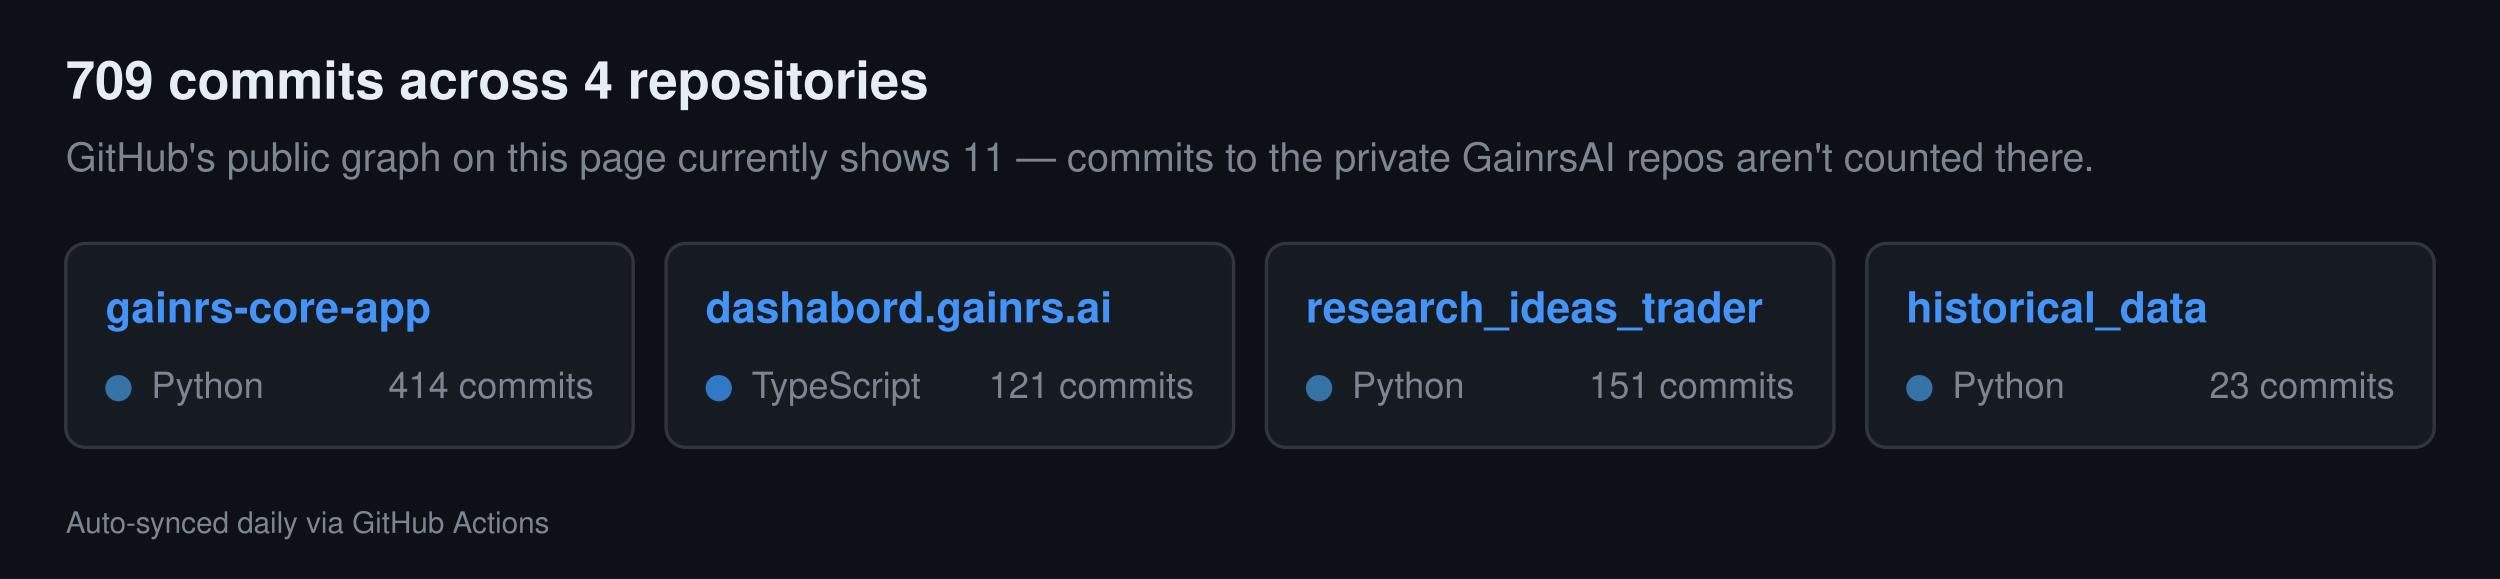
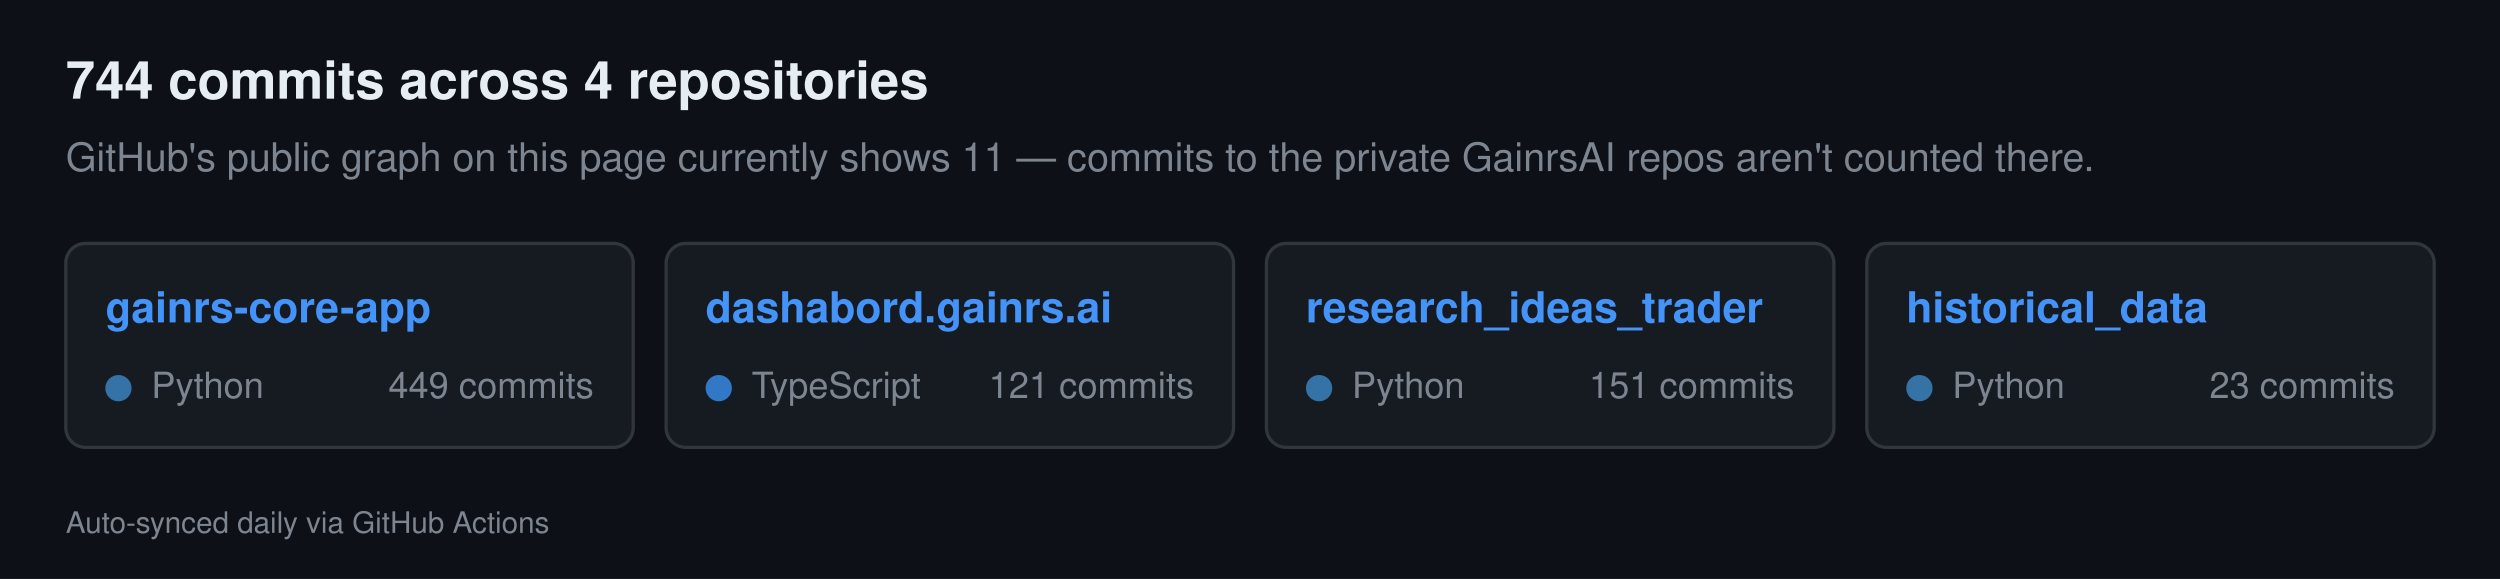
- <svg xmlns="http://www.w3.org/2000/svg" width="760" height="176" viewBox="0 0 760 176" font-family="-apple-system, BlinkMacSystemFont, 'Segoe UI', Helvetica, Arial, sans-serif" role="img" aria-label="709 commits across 4 repositories">
+ <svg xmlns="http://www.w3.org/2000/svg" width="760" height="176" viewBox="0 0 760 176" font-family="-apple-system, BlinkMacSystemFont, 'Segoe UI', Helvetica, Arial, sans-serif" role="img" aria-label="744 commits across 4 repositories">
  <rect width="760" height="176" fill="#0d1117" />
-   <text x="20" y="30" font-size="16" font-weight="600" fill="#e6edf3">709 commits across 4 repositories</text>
+   <text x="20" y="30" font-size="16" font-weight="600" fill="#e6edf3">744 commits across 4 repositories</text>
  <text x="20" y="52" font-size="12" fill="#7d8590">GitHub's public graph on this page currently shows 11 — commits to the private GainrsAI repos aren't counted there.</text>
  <rect x="20.0" y="74" width="172.5" height="62" rx="6" fill="#161b22" stroke="#30363d" />
  <text x="32.0" y="98" font-size="13" font-weight="600" fill="#4493f8">gainrs-core-app</text>
  <circle cx="36.0" cy="118" r="4" fill="#3572A5" />
  <text x="46.0" y="121" font-size="11" fill="#7d8590">Python</text>
-   <text x="180.5" y="121" font-size="11" fill="#7d8590" text-anchor="end">414 commits</text>
+   <text x="180.5" y="121" font-size="11" fill="#7d8590" text-anchor="end">449 commits</text>
  <rect x="202.5" y="74" width="172.5" height="62" rx="6" fill="#161b22" stroke="#30363d" />
  <text x="214.5" y="98" font-size="13" font-weight="600" fill="#4493f8">dashabord.gainrs.ai</text>
  <circle cx="218.5" cy="118" r="4" fill="#3178c6" />
  <text x="228.5" y="121" font-size="11" fill="#7d8590">TypeScript</text>
  <text x="363.0" y="121" font-size="11" fill="#7d8590" text-anchor="end">121 commits</text>
  <rect x="385.0" y="74" width="172.5" height="62" rx="6" fill="#161b22" stroke="#30363d" />
  <text x="397.0" y="98" font-size="13" font-weight="600" fill="#4493f8">research_ideas_trader</text>
  <circle cx="401.0" cy="118" r="4" fill="#3572A5" />
  <text x="411.0" y="121" font-size="11" fill="#7d8590">Python</text>
  <text x="545.5" y="121" font-size="11" fill="#7d8590" text-anchor="end">151 commits</text>
  <rect x="567.5" y="74" width="172.5" height="62" rx="6" fill="#161b22" stroke="#30363d" />
  <text x="579.5" y="98" font-size="13" font-weight="600" fill="#4493f8">historical_data</text>
  <circle cx="583.5" cy="118" r="4" fill="#3572A5" />
  <text x="593.5" y="121" font-size="11" fill="#7d8590">Python</text>
  <text x="728.0" y="121" font-size="11" fill="#7d8590" text-anchor="end">23 commits</text>
  <text x="20" y="162" font-size="9" fill="#7d8590">Auto-synced daily via GitHub Actions</text>
</svg>
